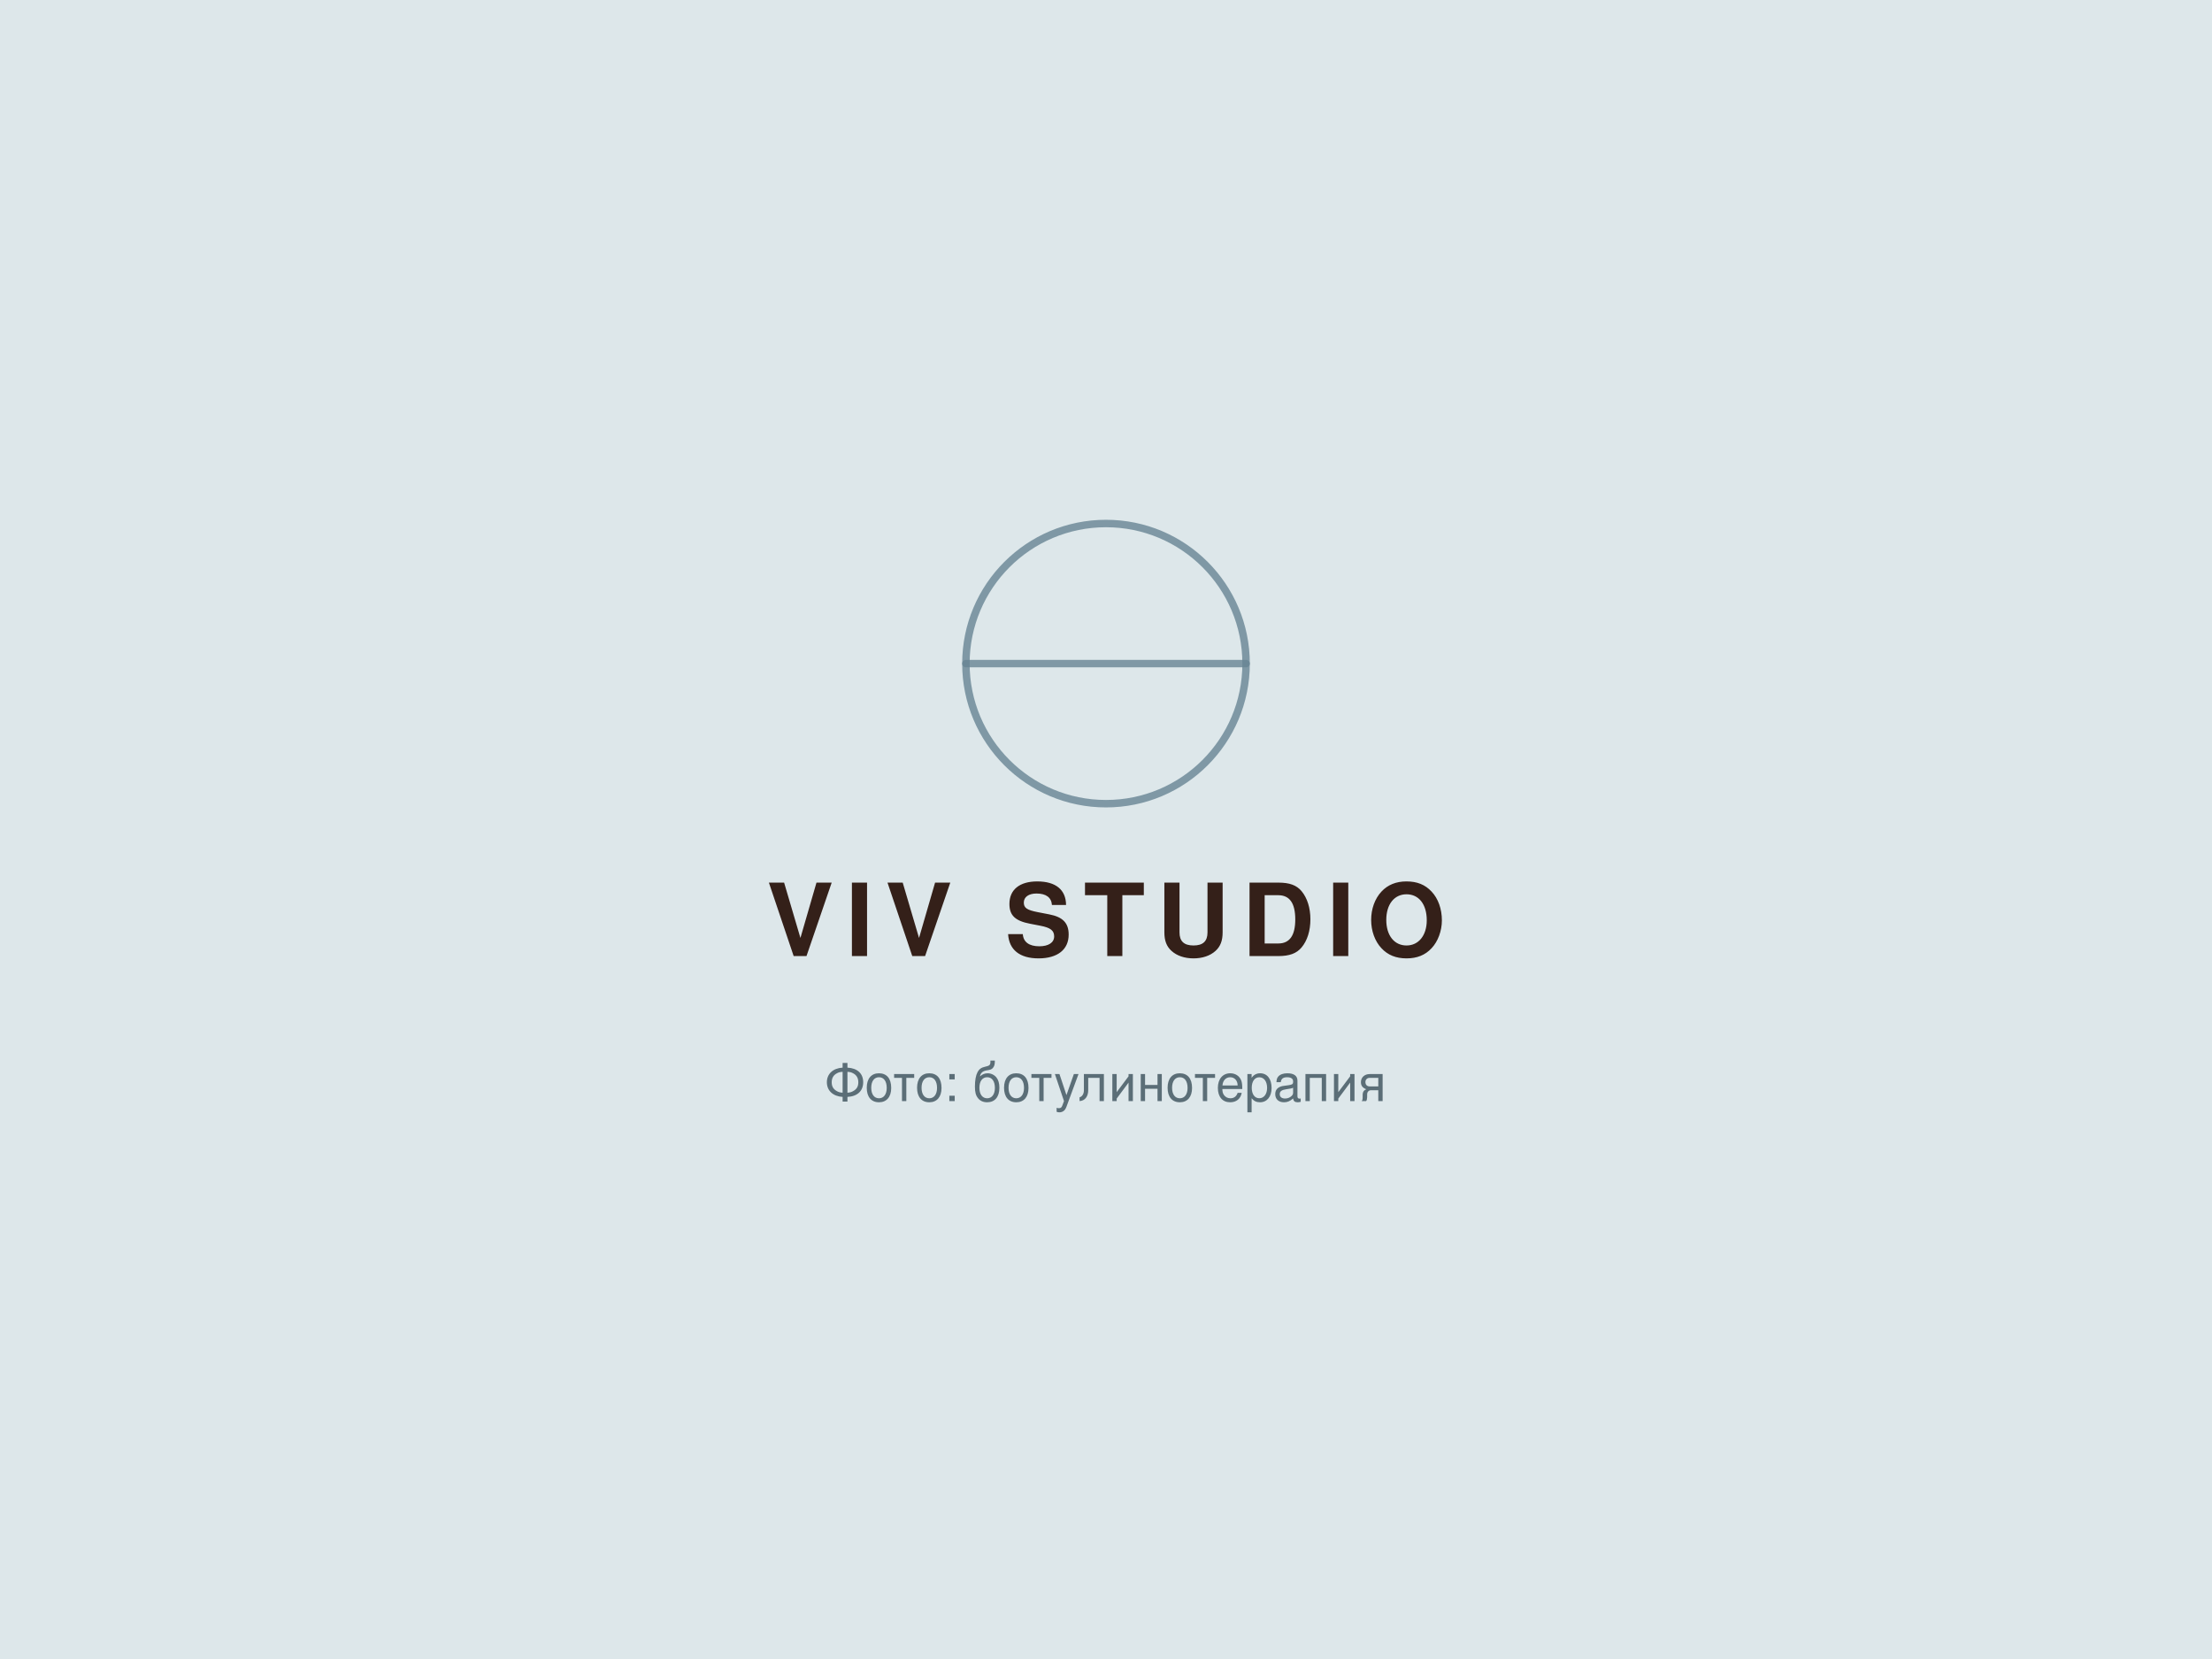
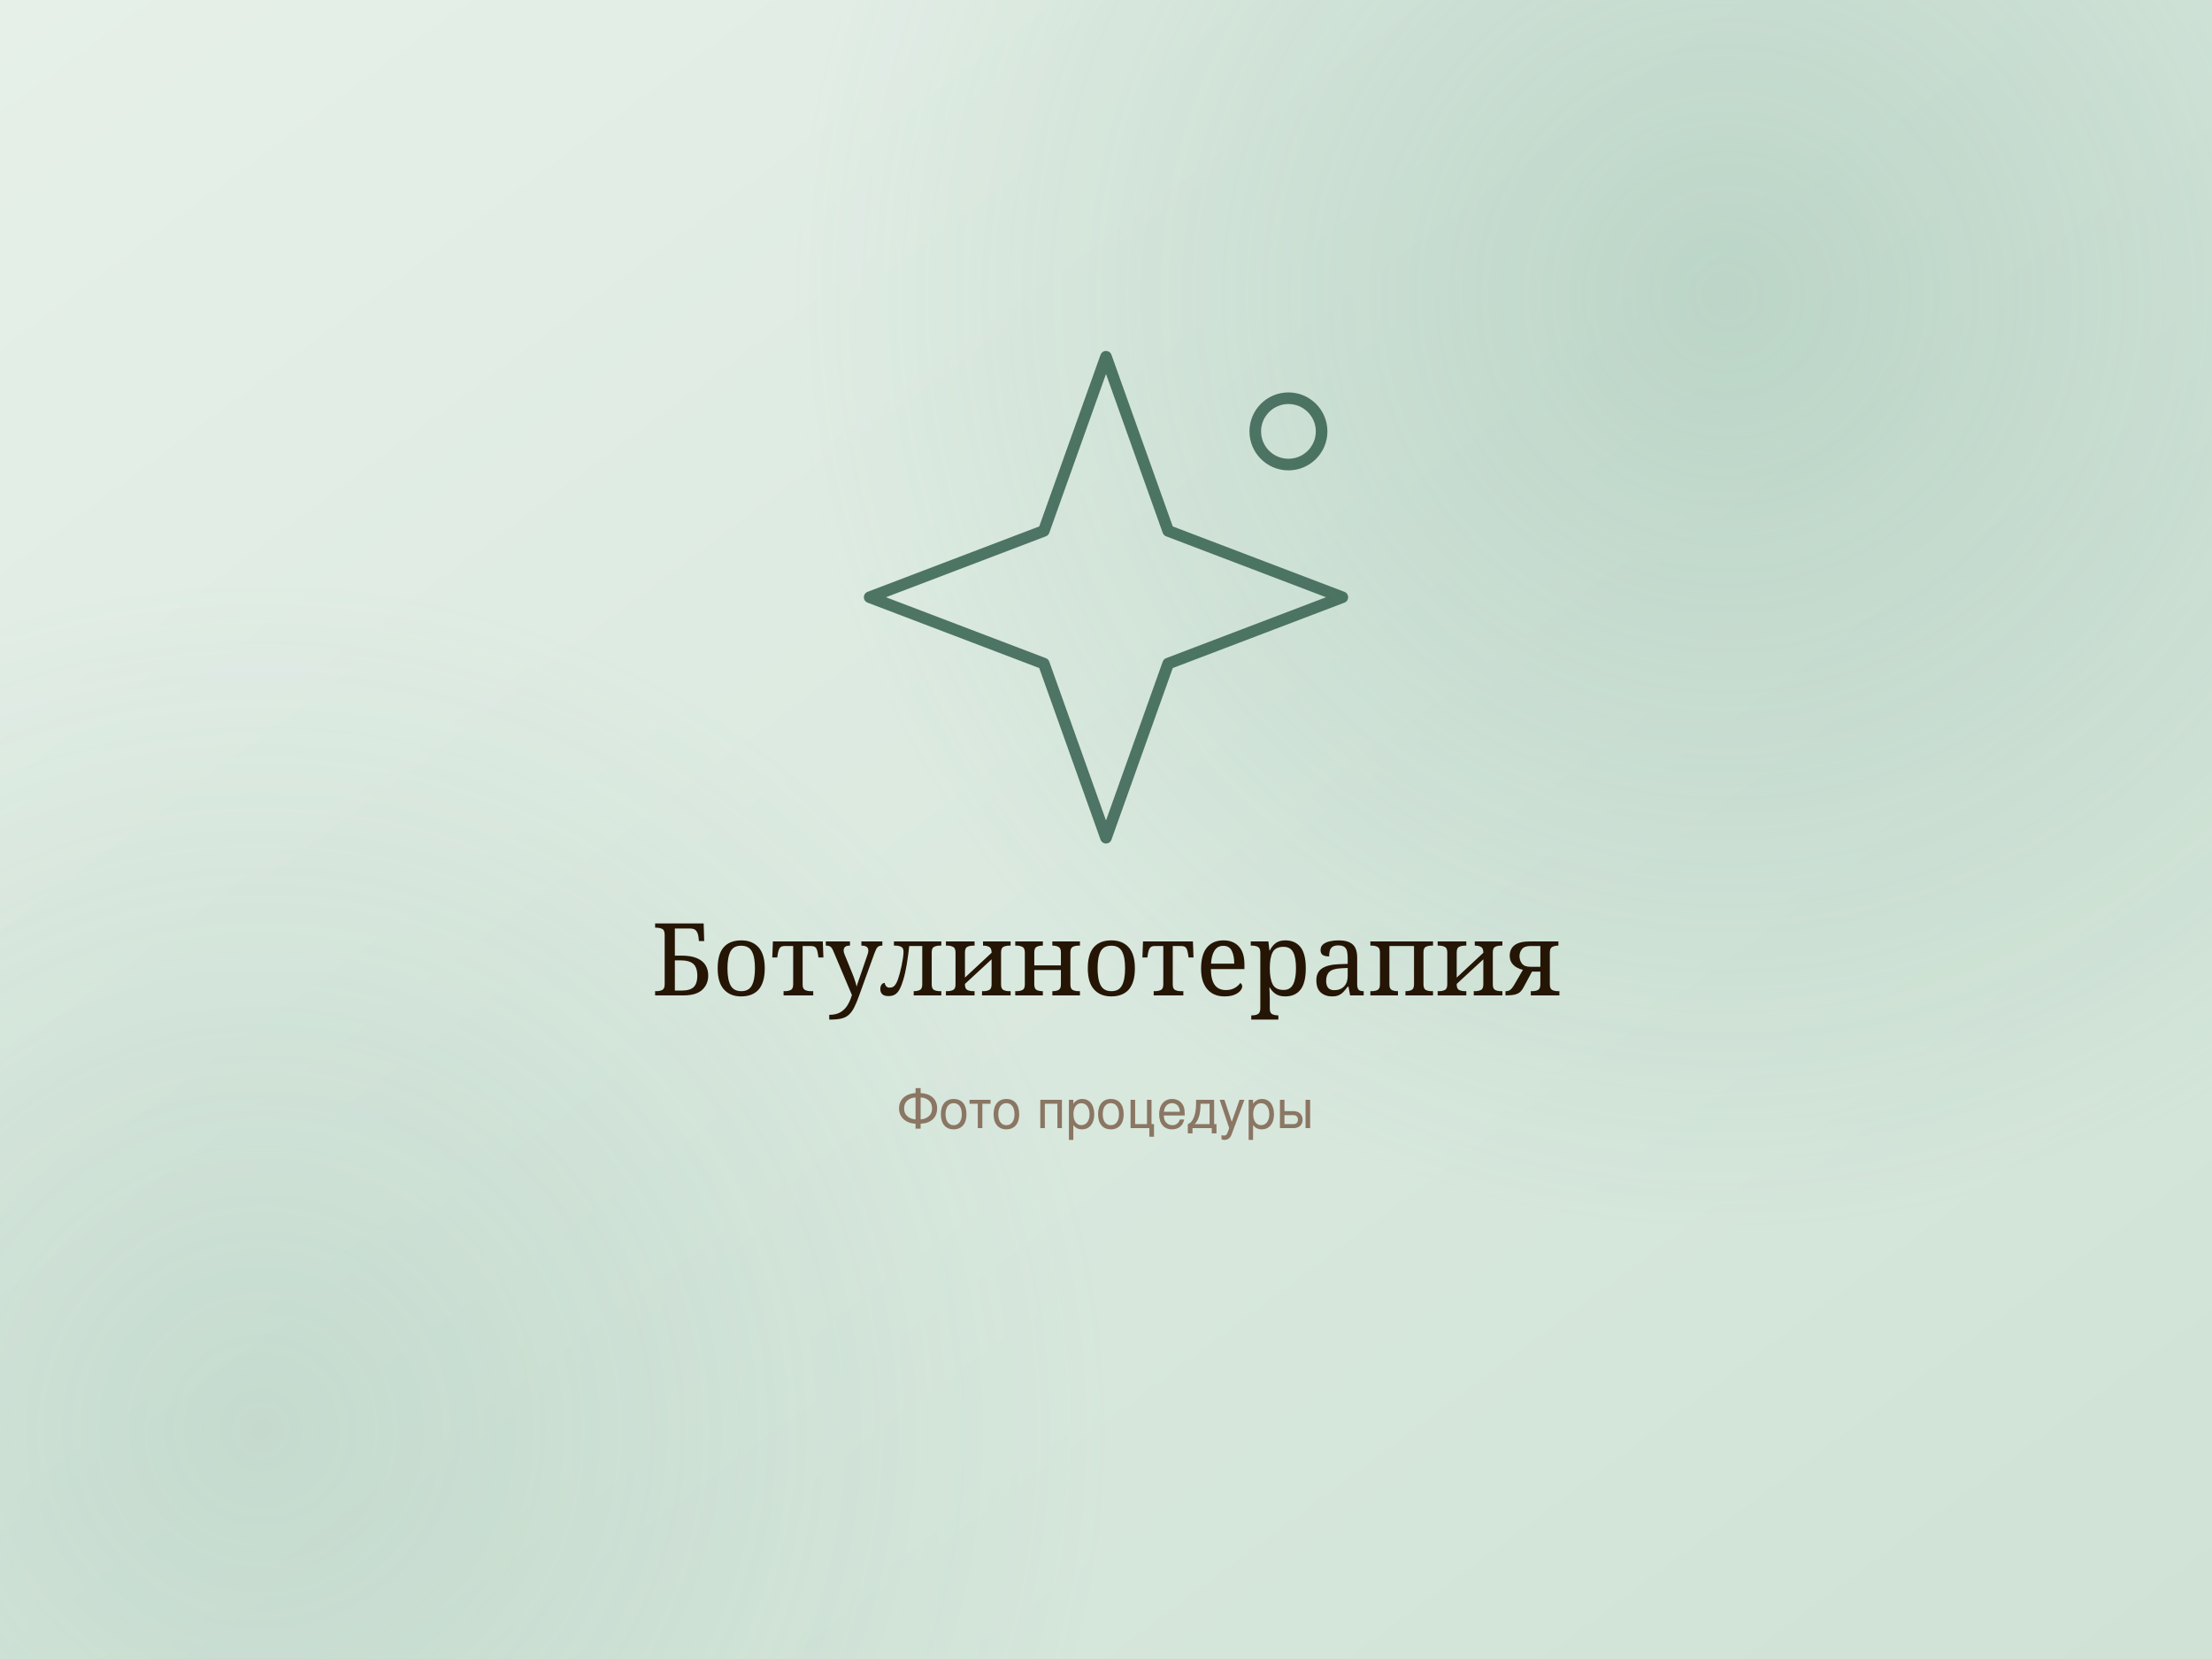
<svg xmlns="http://www.w3.org/2000/svg" viewBox="0 0 900 675" width="900" height="675" role="img">
-   <rect width="900" height="675" fill="#DDE7EA" />
-   <g fill="none" stroke="#688593" stroke-width="3.037" stroke-opacity=".8">
-     <circle cx="450" cy="270" r="57" />
-     <path d="M393 270 L507 270" stroke-linecap="round" />
+   <defs>
+     <linearGradient id="g" x1="0" y1="0" x2="1" y2="1">
+       <stop offset="0" stop-color="#E6F0E9" />
+       <stop offset="1" stop-color="#CFE2D5" />
+     </linearGradient>
+     <radialGradient id="r">
+       <stop offset="0" stop-color="#689F86" stop-opacity=".55" />
+       <stop offset="1" stop-color="#689F86" stop-opacity="0" />
+     </radialGradient>
+   </defs>
+   <rect width="900" height="675" fill="url(#g)" />
+   <circle cx="702" cy="121" r="378" fill="url(#r)" opacity=".5" />
+   <circle cx="108" cy="580" r="342" fill="url(#r)" opacity=".35" />
+   <g transform="translate(450 243) scale(1.687)" fill="none" stroke="#35604F" stroke-width="2.8" stroke-linecap="round" stroke-linejoin="round" opacity=".85">
+     <path d="M0-58 15-16 57 0 15 16 0 58-15 16-57 0-15-16z" />
+     <circle cx="44" cy="-40" r="8" />
  </g>
-   <text x="50%" y="389" text-anchor="middle" font-family="Helvetica,Arial,sans-serif" font-weight="bold" font-size="41" letter-spacing="5" fill="#342019">VIV STUDIO</text>
-   <text x="50%" y="448" text-anchor="middle" font-family="Helvetica,Arial,sans-serif" font-size="21" fill="#5B6E77">Фото: ботулинотерапия</text>
+   <text x="50%" y="405" text-anchor="middle" font-family="Georgia,serif" font-size="41" fill="#251505">Ботулинотерапия</text>
+   <text x="50%" y="459" text-anchor="middle" font-family="Helvetica,Arial,sans-serif" font-size="22" fill="#8A7663">Фото процедуры</text>
</svg>
